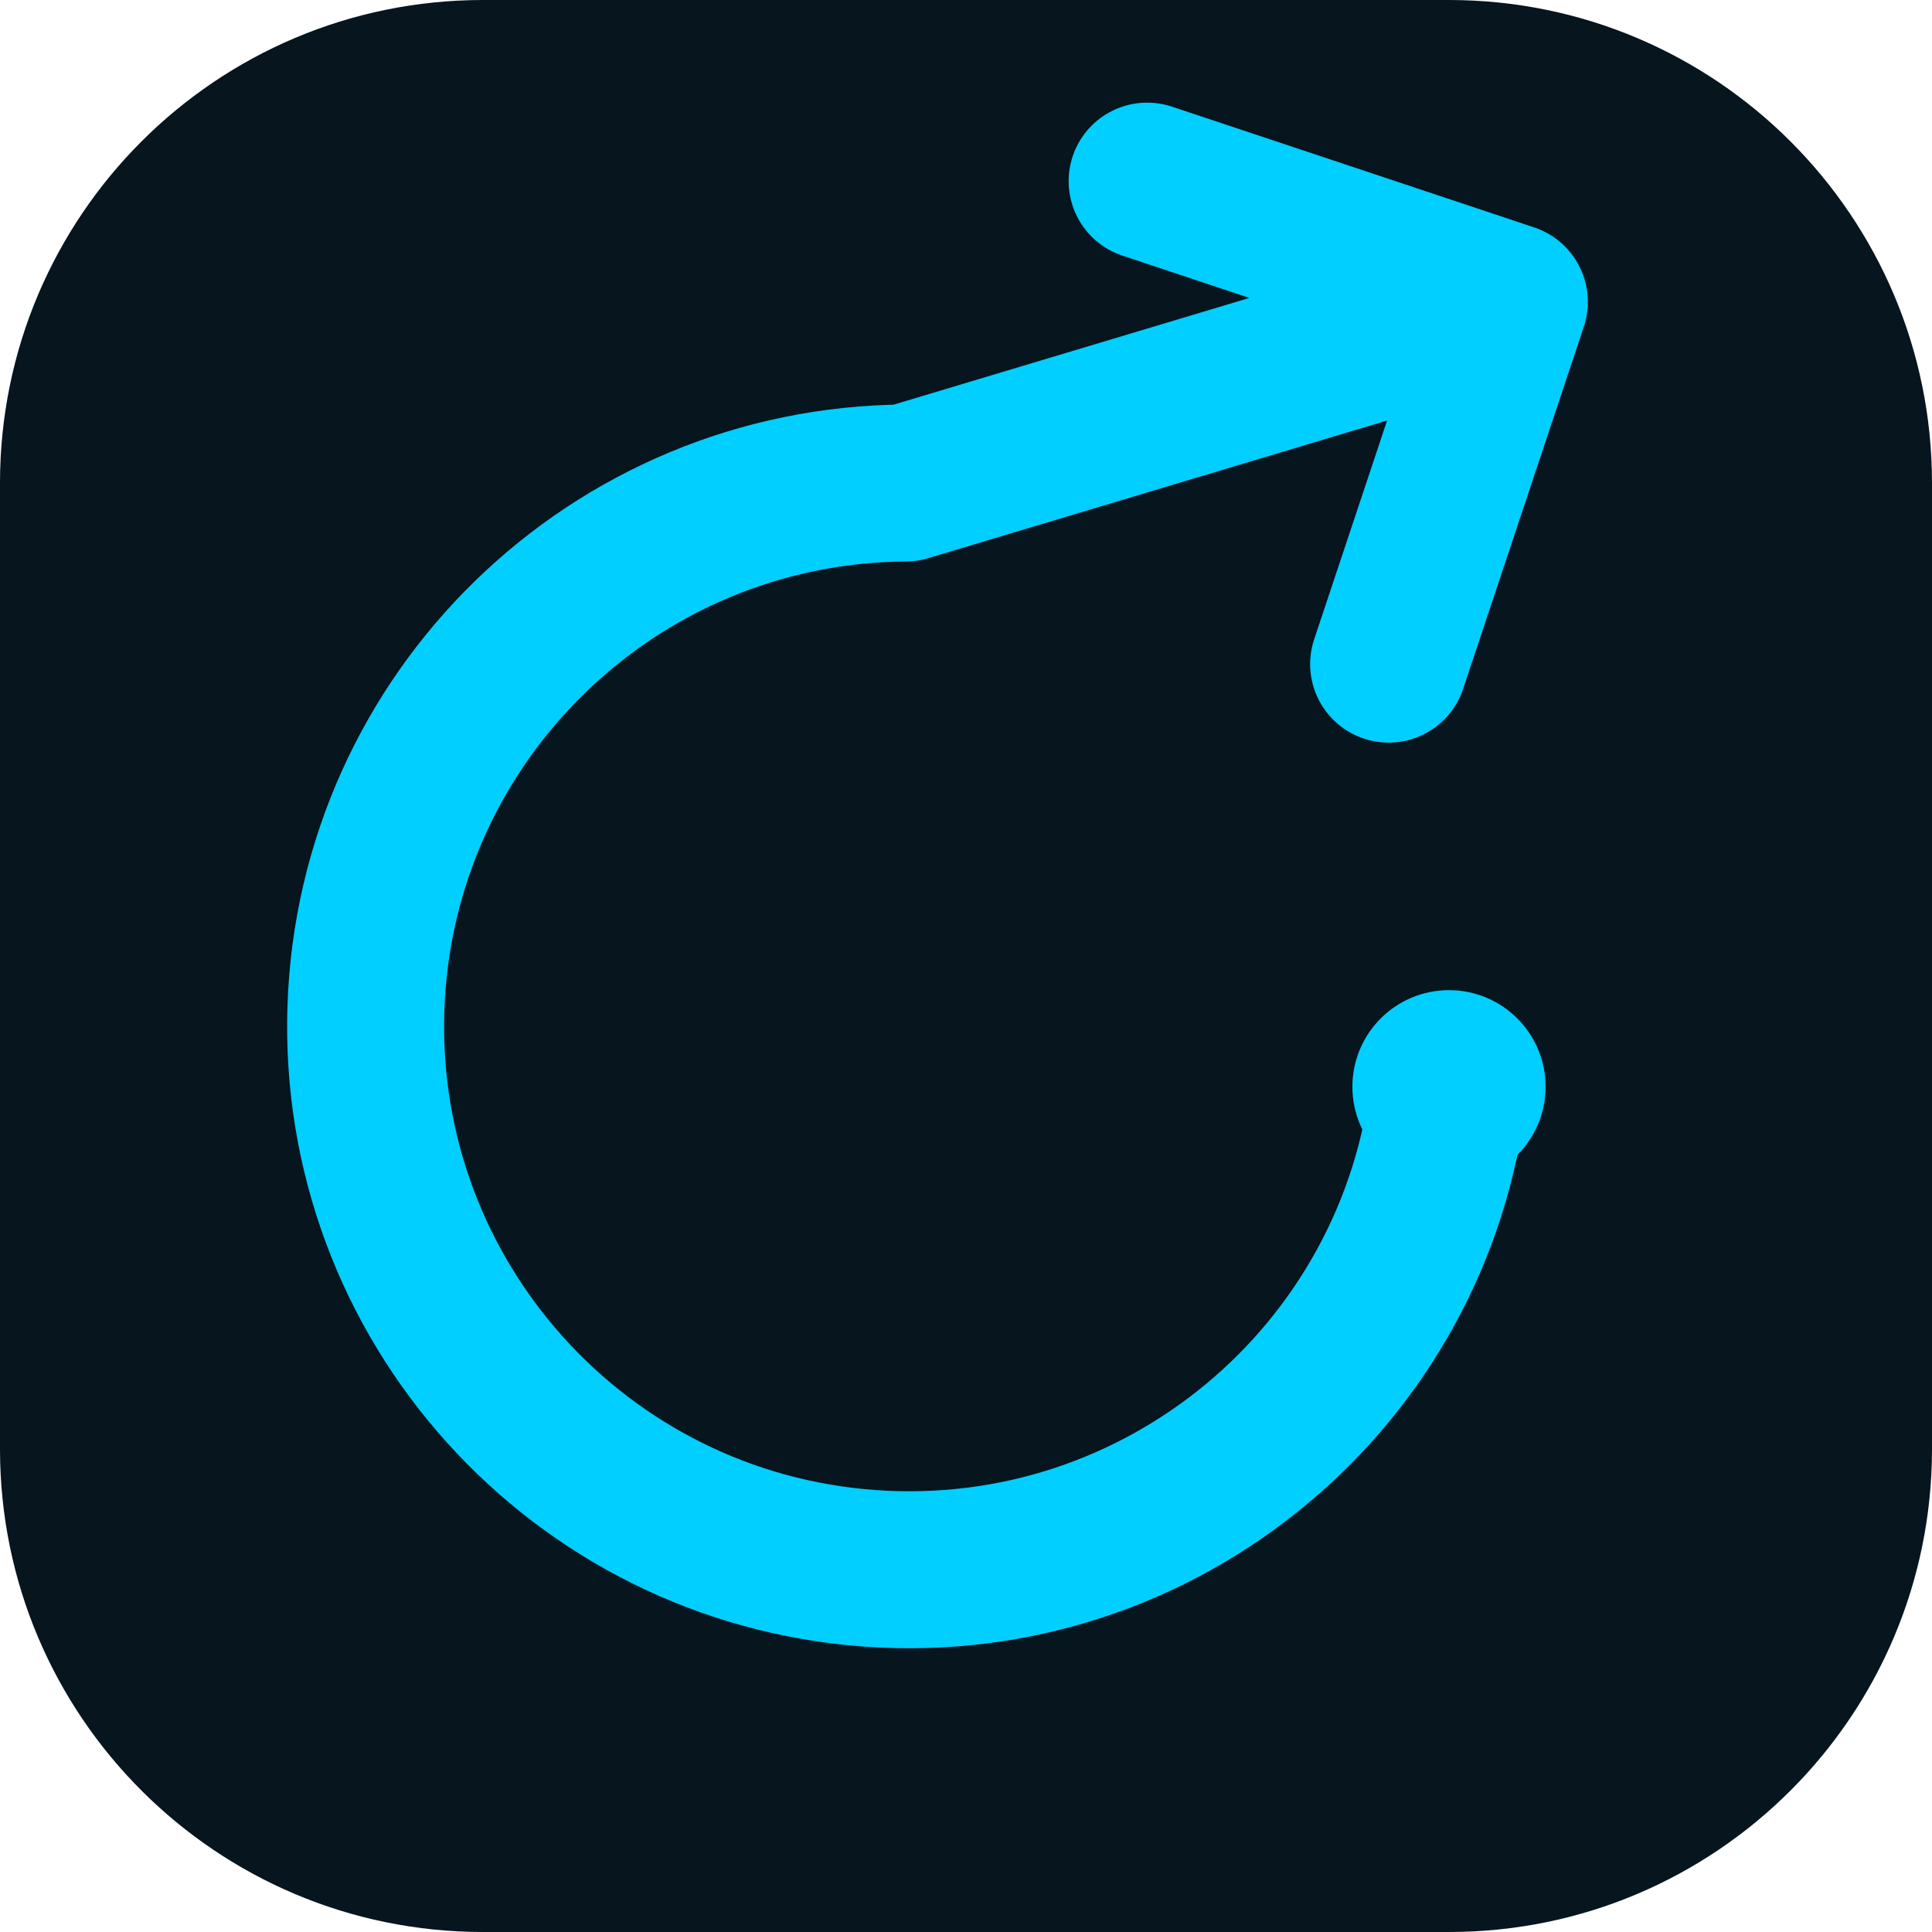
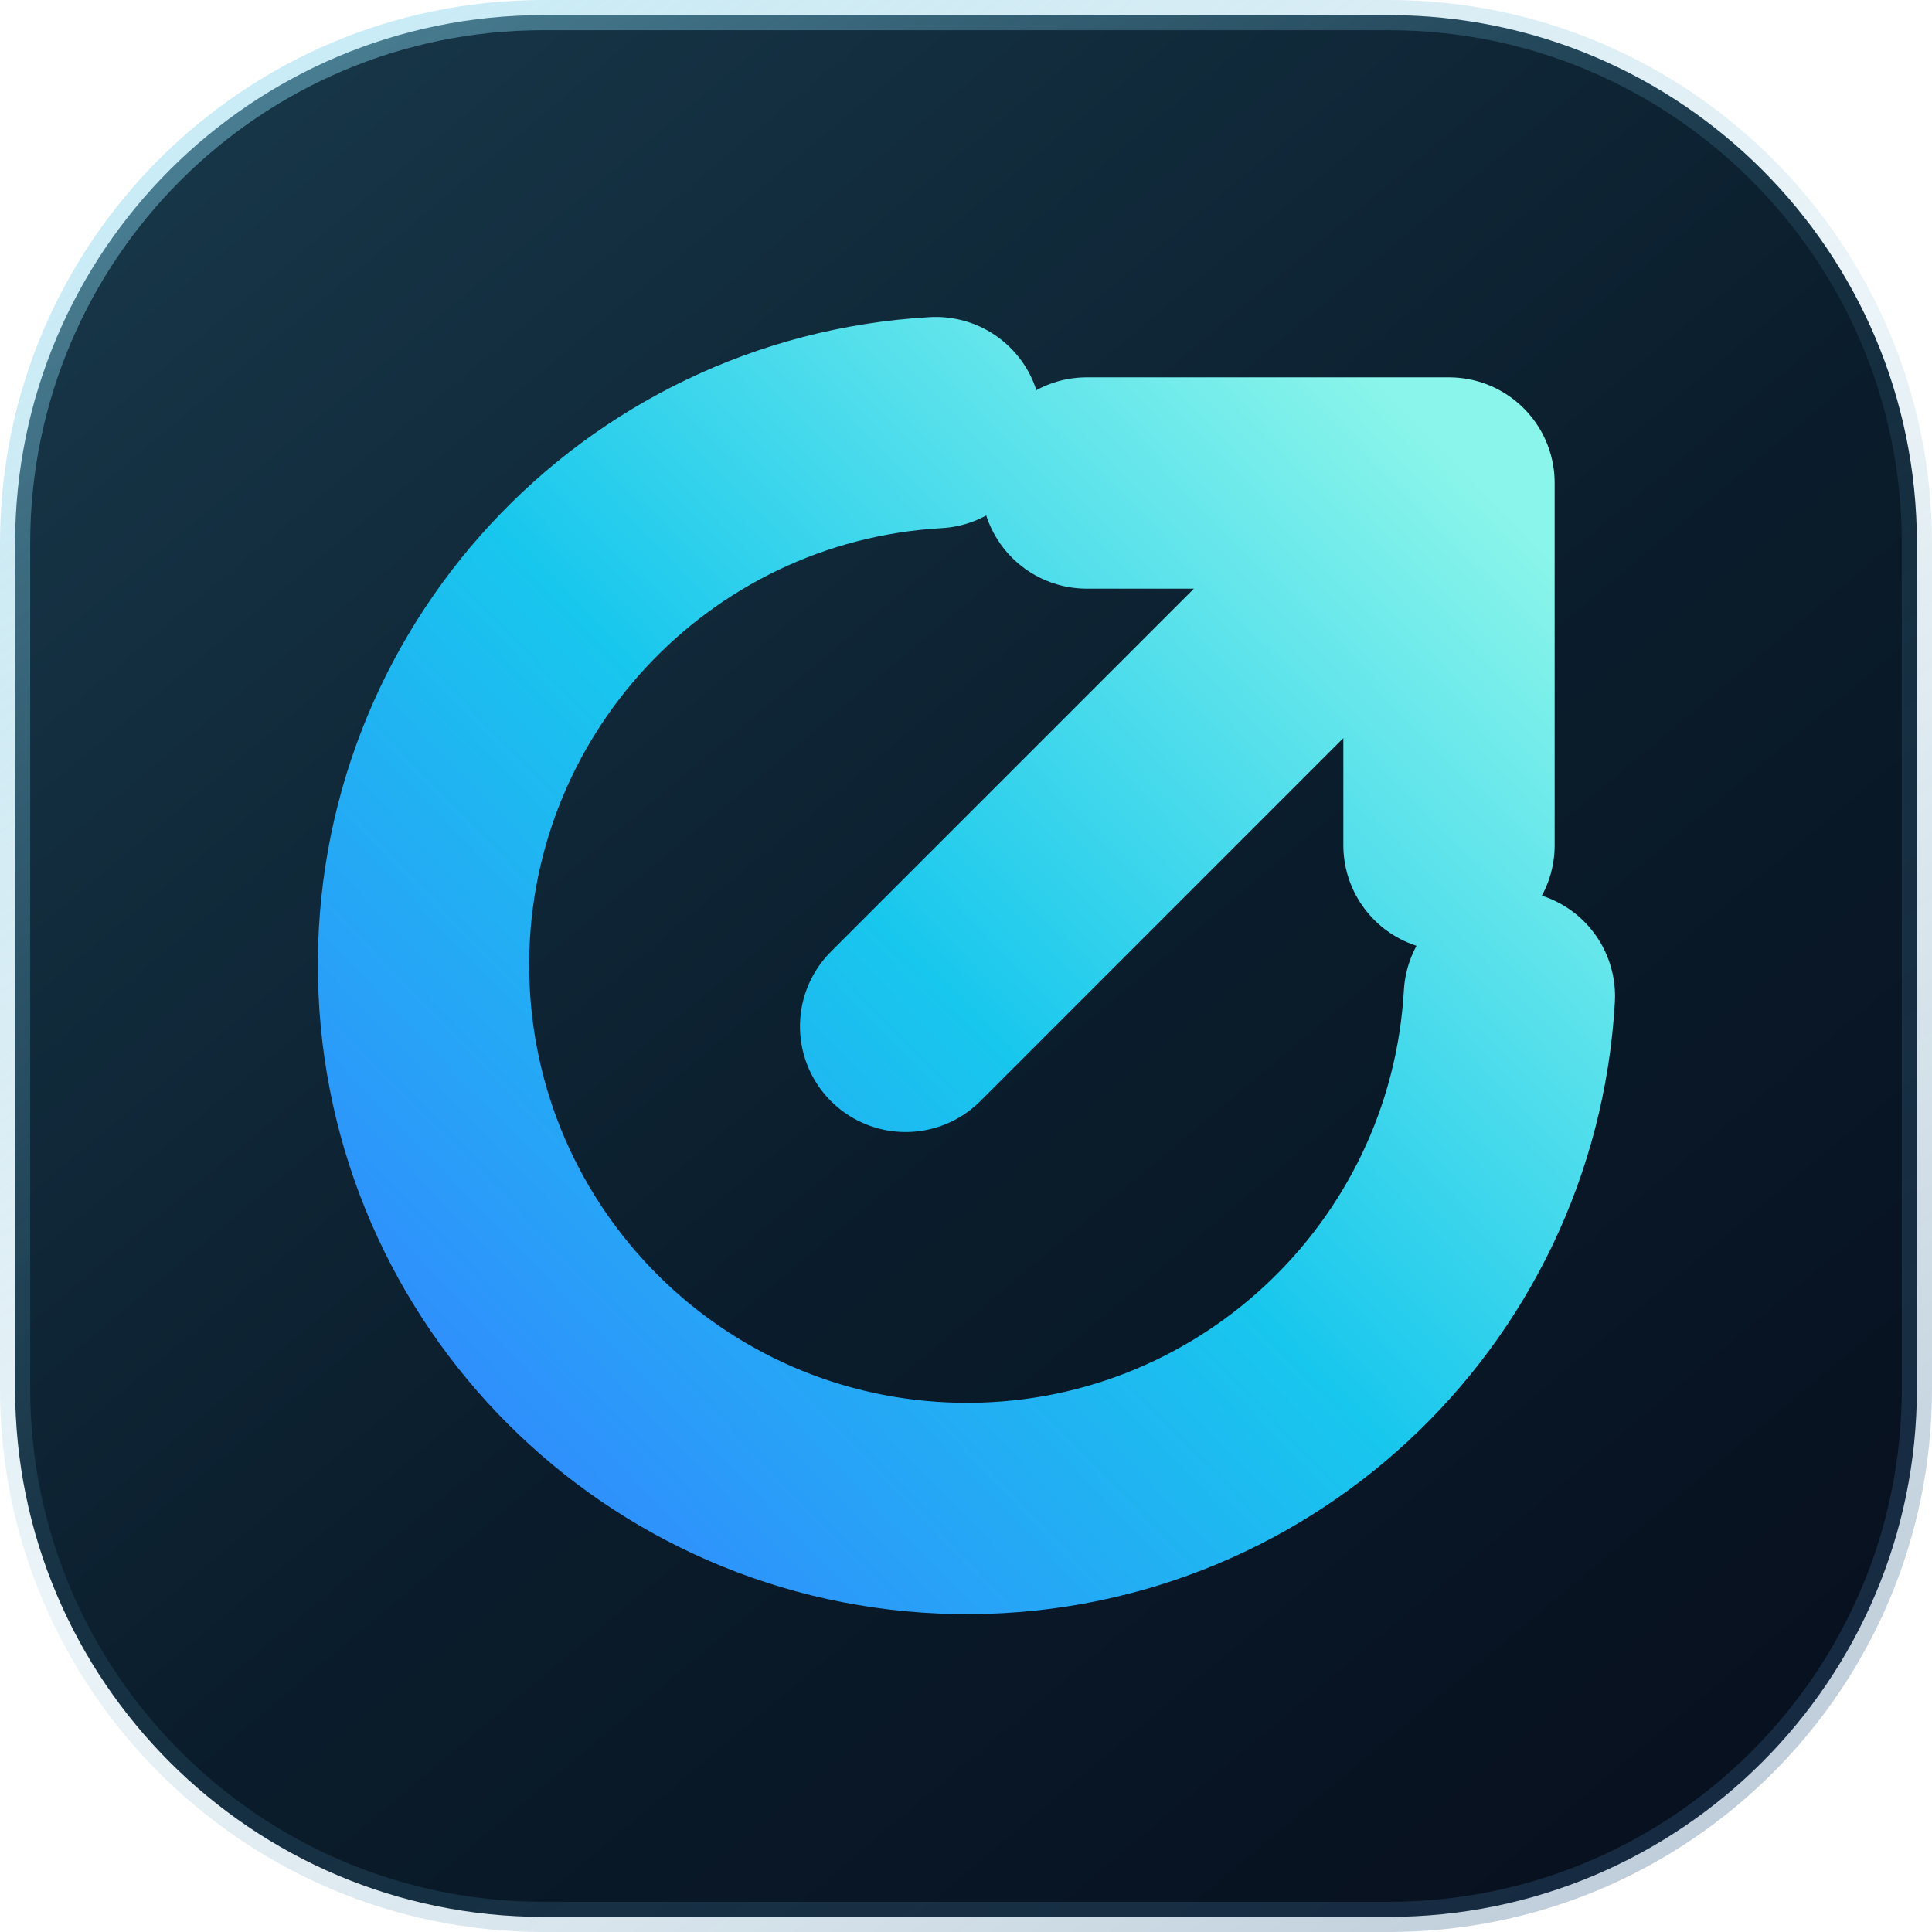
- <svg xmlns="http://www.w3.org/2000/svg" viewBox="0 0 32 32" fill="none">
-   <rect width="32" height="32" rx="8" fill="#06151e" />
-   <path d="M24 18a9 9 0 1 1-9-10l10-3m-6-2 6 2-2 6" stroke="#00cfff" stroke-width="2.6" stroke-linecap="round" stroke-linejoin="round" />
-   <circle cx="24" cy="18" r="1.6" fill="#00cfff" />
+ <svg xmlns="http://www.w3.org/2000/svg" viewBox="0 0 64 64" fill="none">
+   <defs>
+     <linearGradient id="tile" x1="6" y1="2" x2="58" y2="64" gradientUnits="userSpaceOnUse">
+       <stop stop-color="#173749" />
+       <stop offset=".55" stop-color="#0A1C2B" />
+       <stop offset="1" stop-color="#070F1E" />
+     </linearGradient>
+     <linearGradient id="path" x1="13" y1="49" x2="48" y2="15" gradientUnits="userSpaceOnUse">
+       <stop stop-color="#3485FF" />
+       <stop offset=".5" stop-color="#18C7ED" />
+       <stop offset="1" stop-color="#8AF5EA" />
+     </linearGradient>
+     <linearGradient id="rim" x1="7" y1="0" x2="54" y2="64" gradientUnits="userSpaceOnUse">
+       <stop stop-color="#8CD9EF" stop-opacity=".48" />
+       <stop offset=".5" stop-color="#5DA7C7" stop-opacity=".12" />
+       <stop offset="1" stop-color="#35618A" stop-opacity=".32" />
+     </linearGradient>
+   </defs>
+   <rect x=".5" y=".5" width="63" height="63" rx="17.5" fill="url(#tile)" stroke="url(#rim)" />
+   <path d="M31 14a18 18 0 1 0 19 19" stroke="url(#path)" stroke-width="7" stroke-linecap="round" />
+   <path d="m30 34 18-18M36 16h12v12" stroke="url(#path)" stroke-width="7" stroke-linecap="round" stroke-linejoin="round" />
</svg>
